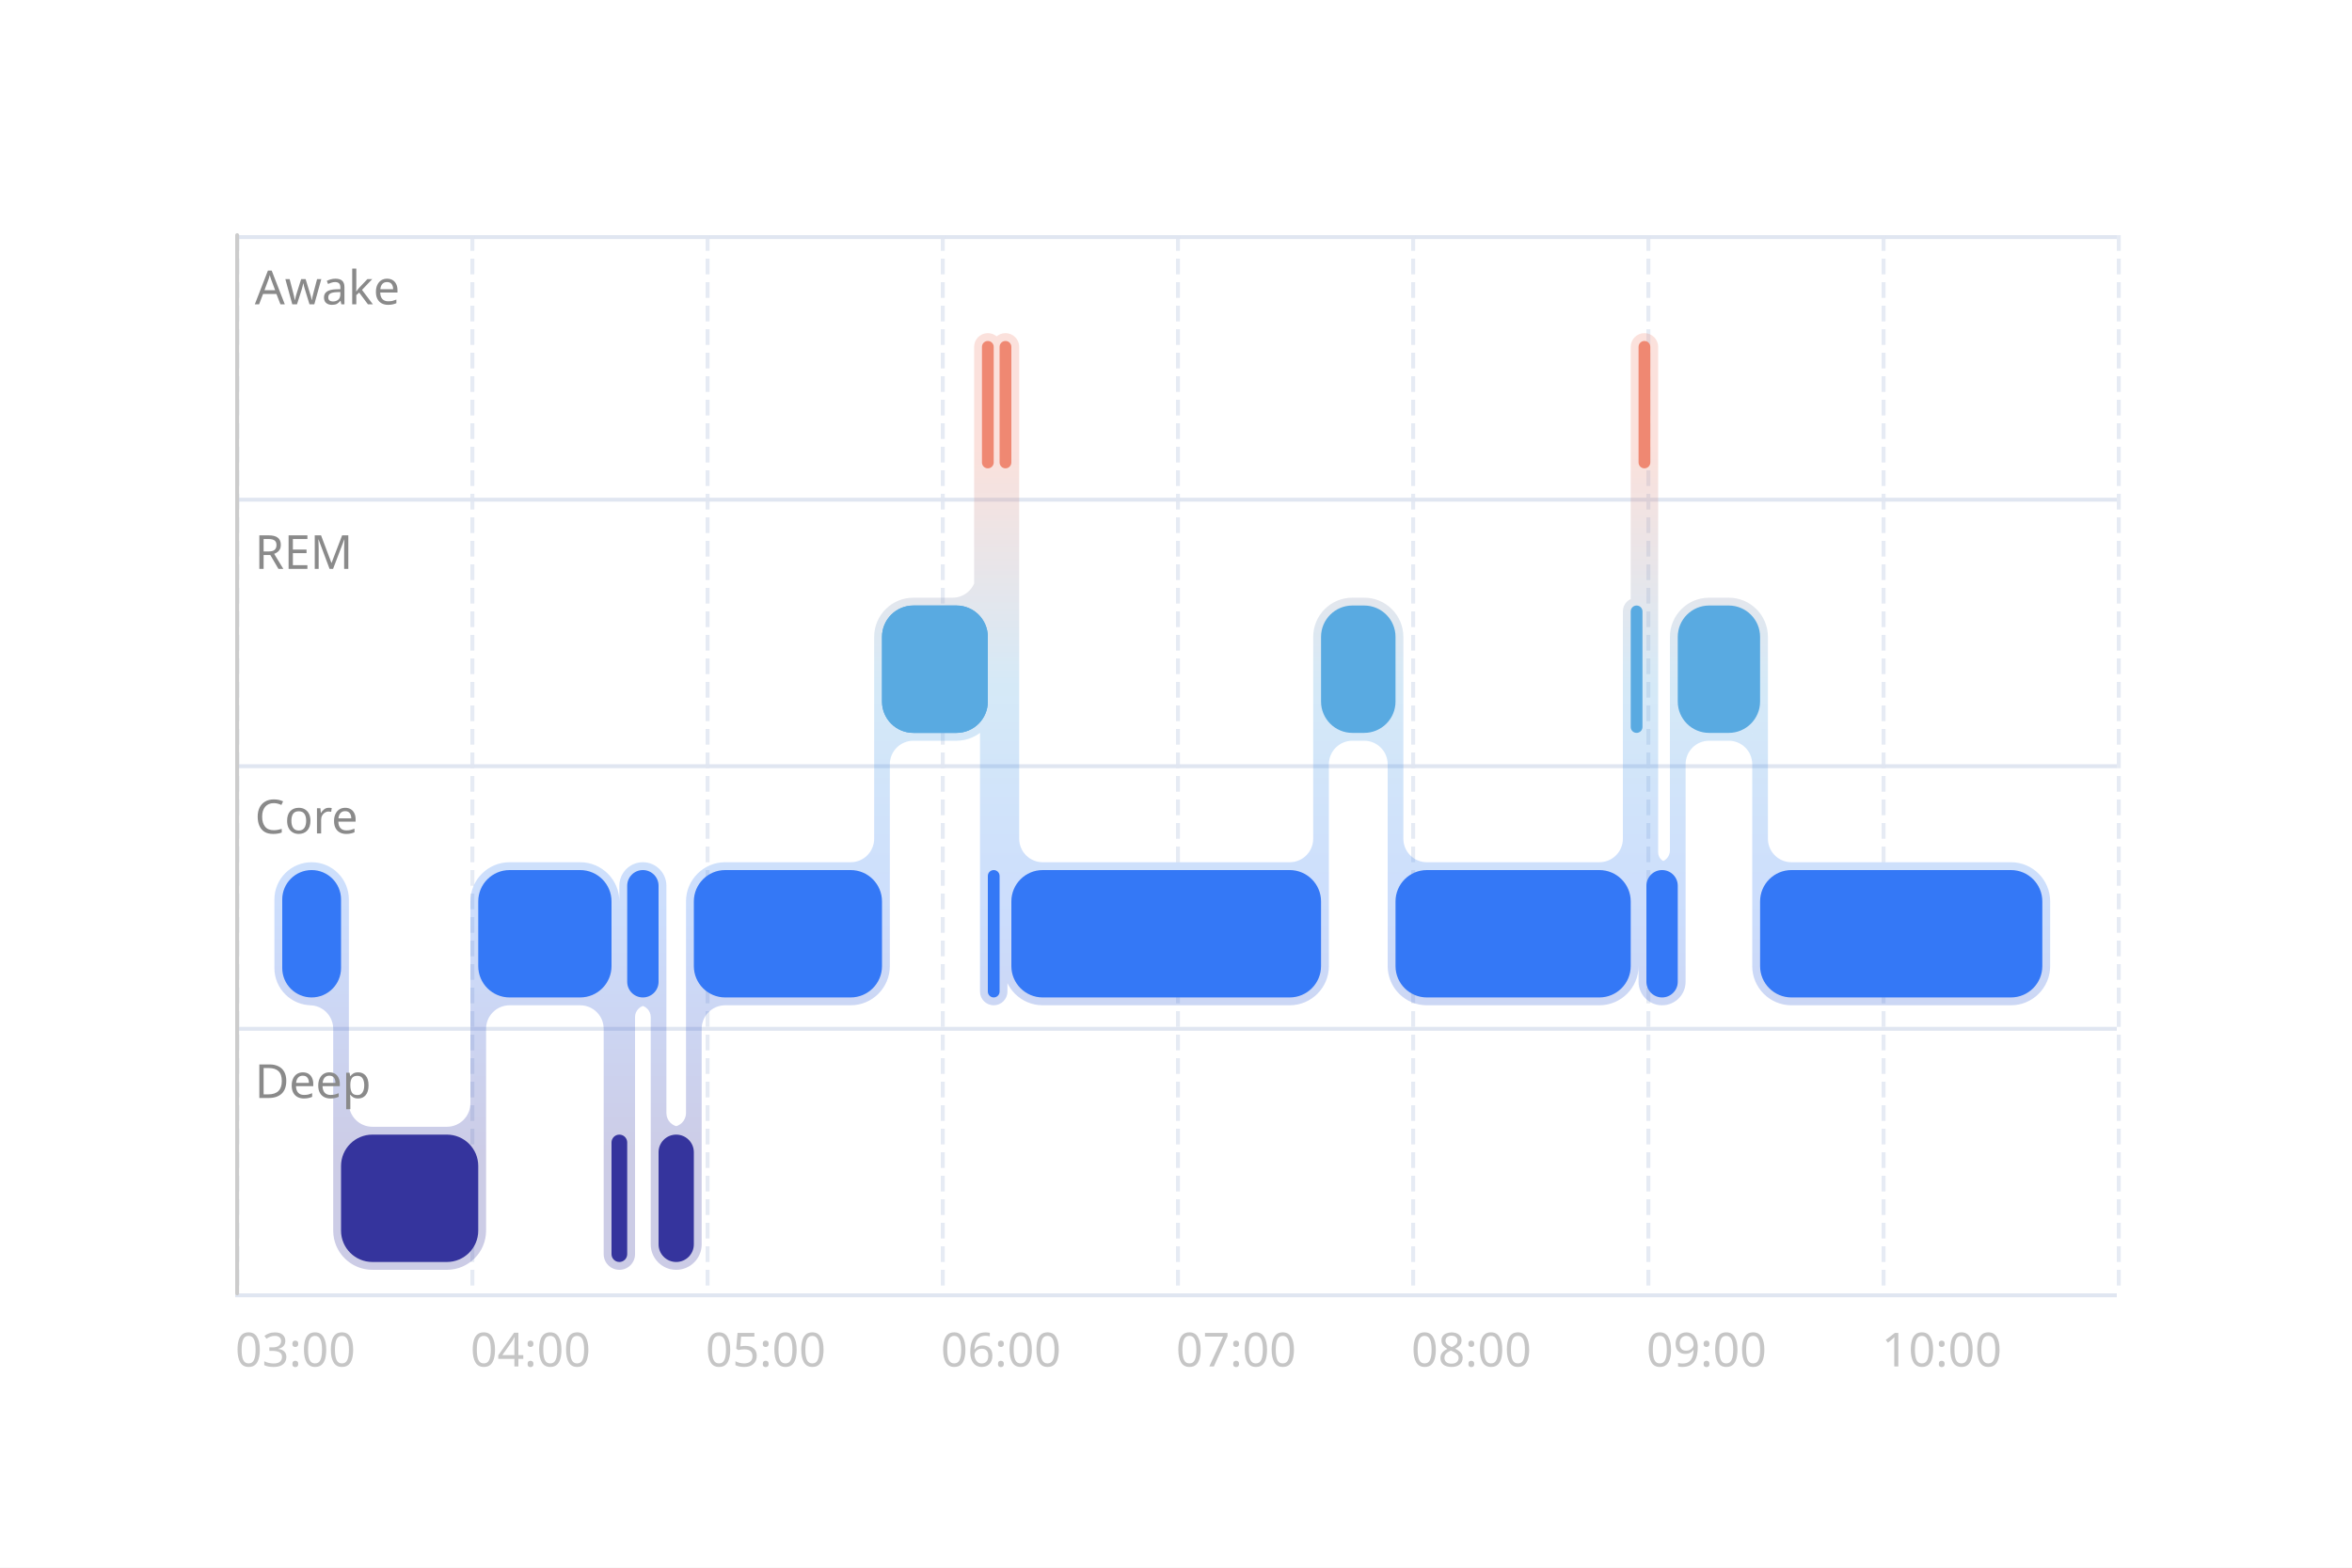
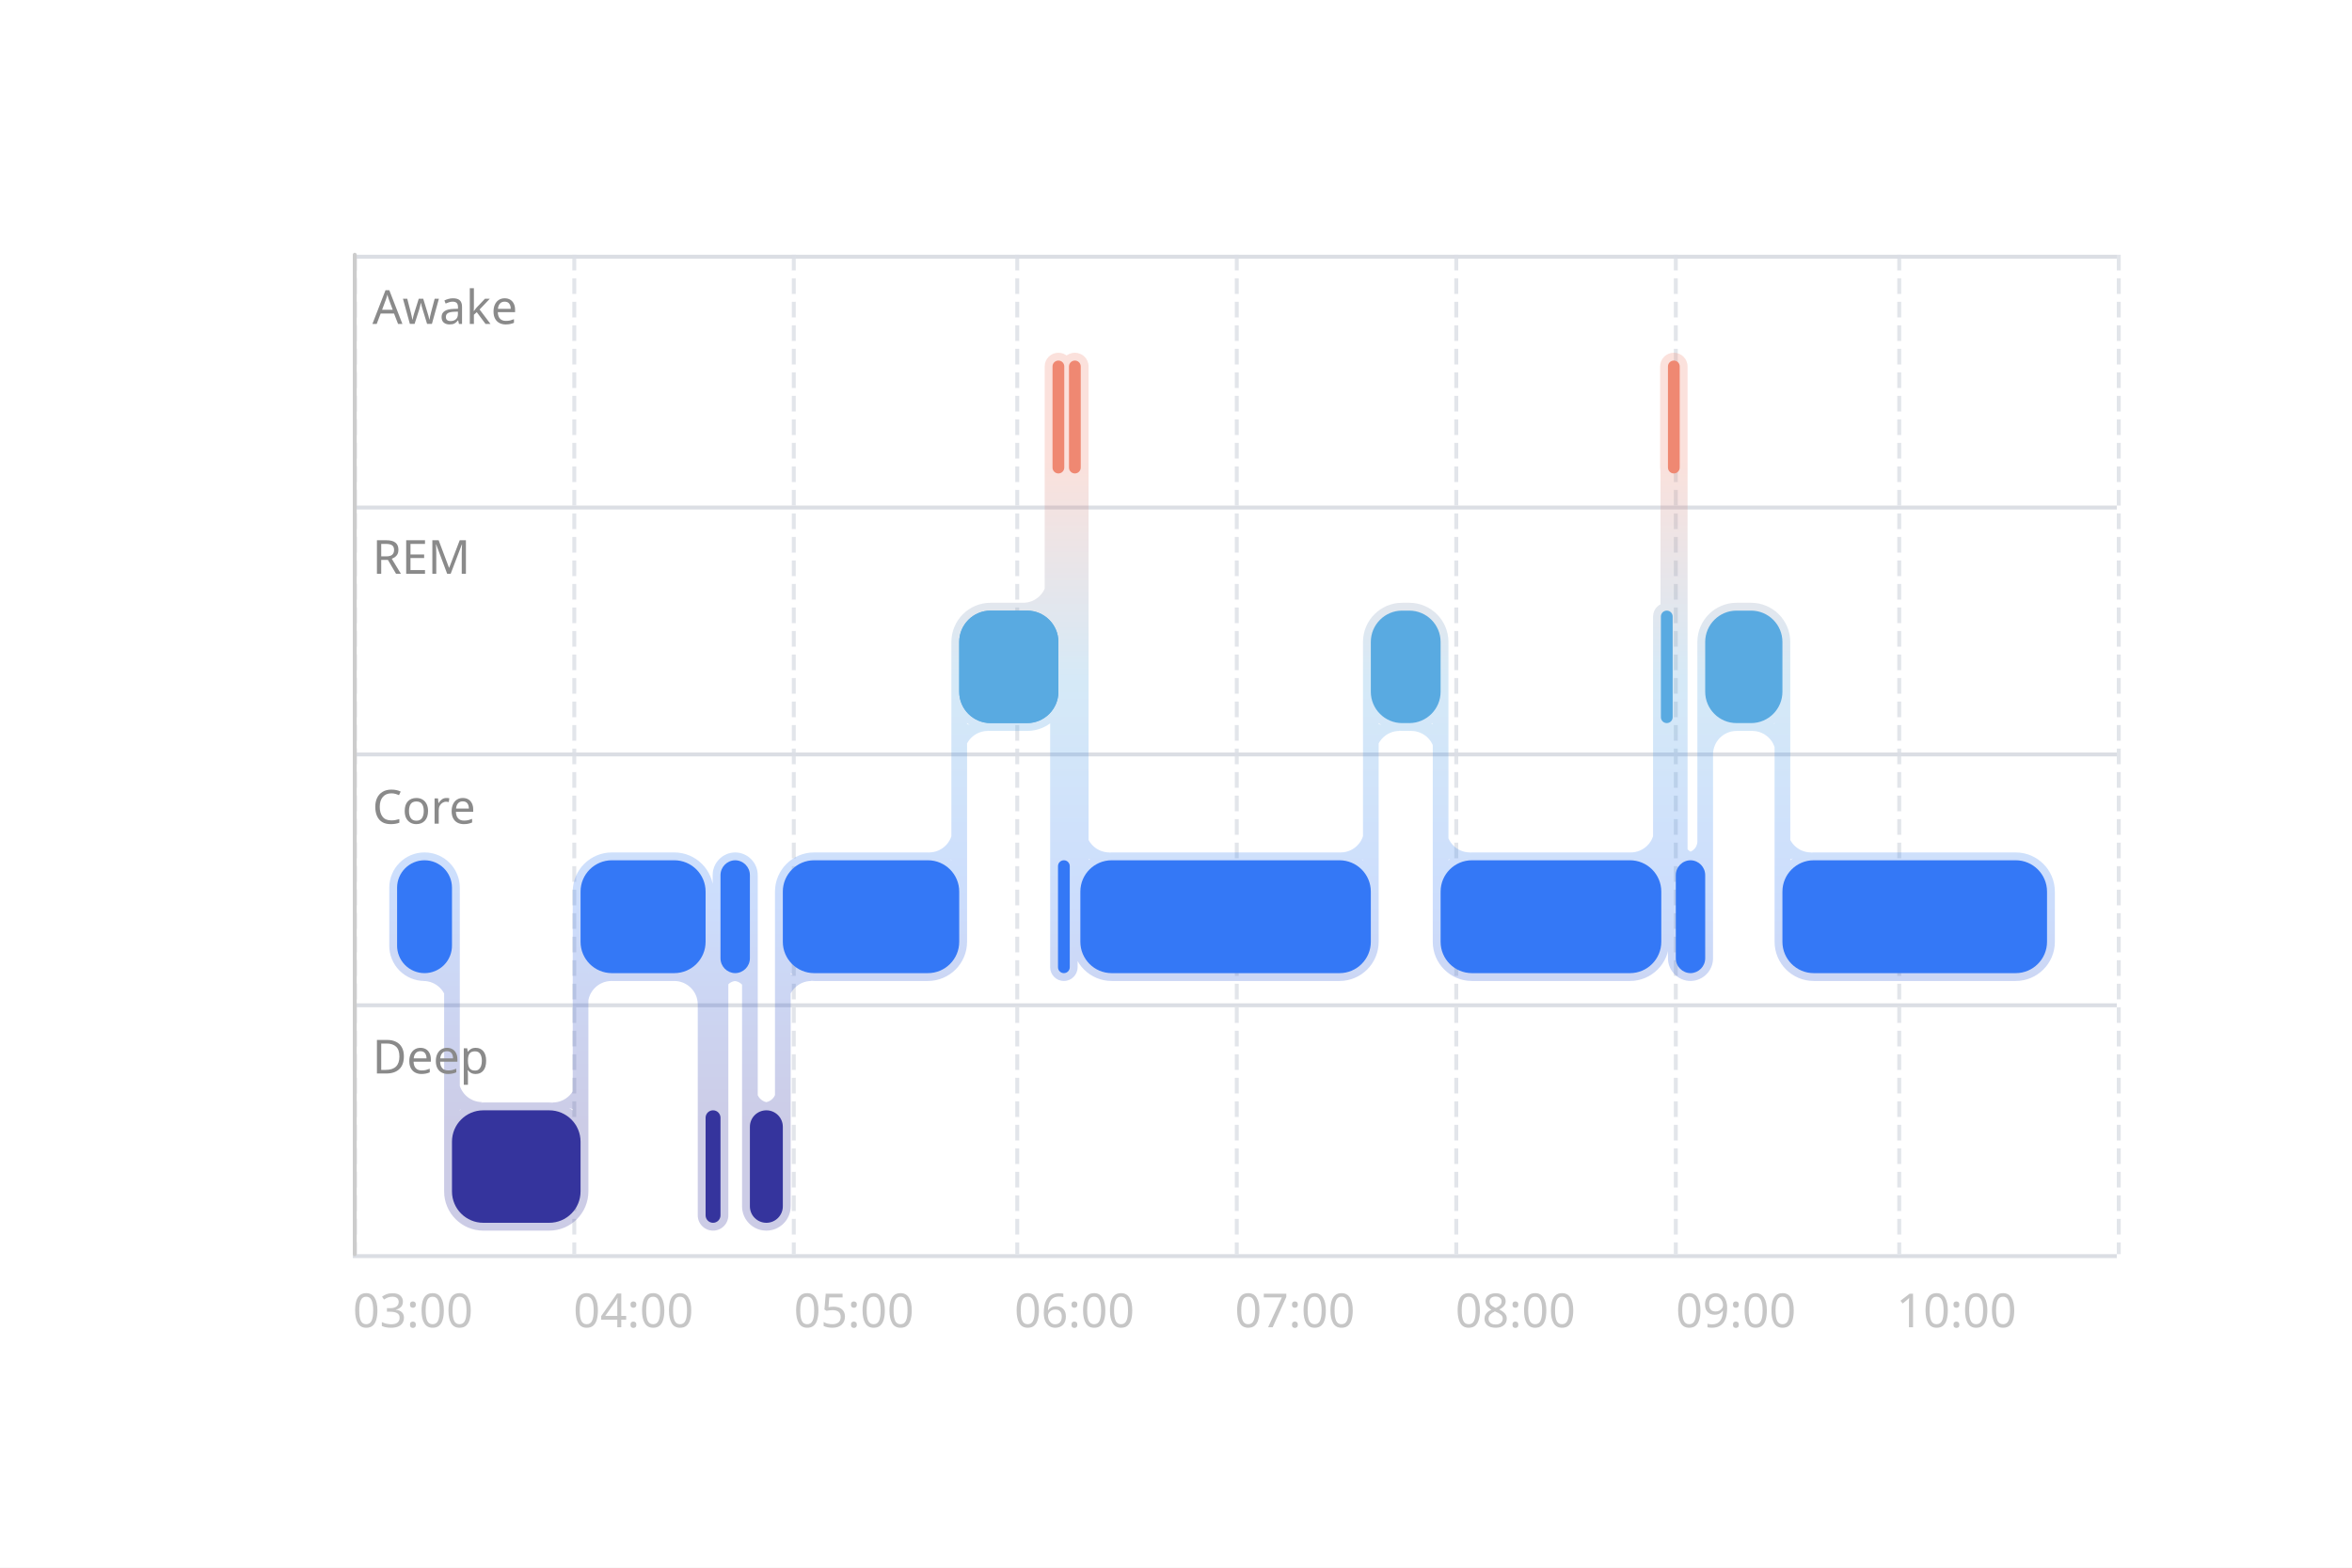
<svg xmlns="http://www.w3.org/2000/svg" width="600" height="400" version="1.1" baseProfile="full" viewBox="0 0 600 400">
  <rect width="600" height="400" x="0" y="0" fill="#fff" />
-   <path d="M60 330.5L540 330.5" fill="none" pointer-events="visible" stroke="#E0E6F1" class="zr2-cls-9" />
-   <path d="M60 262.5L540 262.5" fill="none" pointer-events="visible" stroke="#E0E6F1" class="zr2-cls-9" />
-   <path d="M60 195.5L540 195.5" fill="none" pointer-events="visible" stroke="#E0E6F1" class="zr2-cls-9" />
-   <path d="M60 127.5L540 127.5" fill="none" pointer-events="visible" stroke="#E0E6F1" class="zr2-cls-9" />
-   <path d="M60 60.5L540 60.5" fill="none" pointer-events="visible" stroke="#E0E6F1" class="zr2-cls-9" />
-   <path d="M60.5 60L60.5 330" fill="none" pointer-events="visible" stroke="#E0E6F1" stroke-opacity="0.8" stroke-dasharray="4,2" class="zr2-cls-9" />
-   <path d="M60.5 60L60.5 330" fill="none" pointer-events="visible" stroke="#E0E6F1" stroke-opacity="0.8" stroke-dasharray="4,2" class="zr2-cls-9" />
-   <path d="M120.5 60L120.5 330" fill="none" pointer-events="visible" stroke="#E0E6F1" stroke-opacity="0.8" stroke-dasharray="4,2" class="zr2-cls-9" />
-   <path d="M180.5 60L180.5 330" fill="none" pointer-events="visible" stroke="#E0E6F1" stroke-opacity="0.8" stroke-dasharray="4,2" class="zr2-cls-9" />
-   <path d="M240.5 60L240.5 330" fill="none" pointer-events="visible" stroke="#E0E6F1" stroke-opacity="0.8" stroke-dasharray="4,2" class="zr2-cls-9" />
-   <path d="M300.5 60L300.5 330" fill="none" pointer-events="visible" stroke="#E0E6F1" stroke-opacity="0.8" stroke-dasharray="4,2" class="zr2-cls-9" />
-   <path d="M360.5 60L360.5 330" fill="none" pointer-events="visible" stroke="#E0E6F1" stroke-opacity="0.8" stroke-dasharray="4,2" class="zr2-cls-9" />
-   <path d="M420.5 60L420.5 330" fill="none" pointer-events="visible" stroke="#E0E6F1" stroke-opacity="0.8" stroke-dasharray="4,2" class="zr2-cls-9" />
-   <path d="M480.5 60L480.5 330" fill="none" pointer-events="visible" stroke="#E0E6F1" stroke-opacity="0.8" stroke-dasharray="4,2" class="zr2-cls-9" />
-   <path d="M540.5 60L540.5 330" fill="none" pointer-events="visible" stroke="#E0E6F1" stroke-opacity="0.8" stroke-dasharray="4,2" class="zr2-cls-9" />
-   <path d="M60.5 330L60.5 60" fill="none" pointer-events="visible" stroke="#ccc" stroke-linecap="round" class="zr2-cls-9" />
-   <text dominant-baseline="central" text-anchor="start" style="font: normal normal 12px sans-serif" y="6" transform="translate(60 338)" fill="#c6c6c6">03:00</text>
-   <text dominant-baseline="central" text-anchor="start" style="font: normal normal 12px sans-serif" y="6" transform="translate(120 338)" fill="#c6c6c6">04:00</text>
-   <text dominant-baseline="central" text-anchor="start" style="font: normal normal 12px sans-serif" y="6" transform="translate(180 338)" fill="#c6c6c6">05:00</text>
-   <text dominant-baseline="central" text-anchor="start" style="font: normal normal 12px sans-serif" y="6" transform="translate(240 338)" fill="#c6c6c6">06:00</text>
-   <text dominant-baseline="central" text-anchor="start" style="font: normal normal 12px sans-serif" y="6" transform="translate(300 338)" fill="#c6c6c6">07:00</text>
-   <text dominant-baseline="central" text-anchor="start" style="font: normal normal 12px sans-serif" y="6" transform="translate(360 338)" fill="#c6c6c6">08:00</text>
-   <text dominant-baseline="central" text-anchor="start" style="font: normal normal 12px sans-serif" y="6" transform="translate(420 338)" fill="#c6c6c6">09:00</text>
-   <text dominant-baseline="central" text-anchor="start" style="font: normal normal 12px sans-serif" y="6" transform="translate(480 338)" fill="#c6c6c6">10:00</text>
-   <path d="M79.5 220A9.5 9.5 0 0 1 89 229.5L89 247A9.5 9.5 0 0 1 79.5 256.5A9.5 9.5 0 0 1 70 247L70 229.5A9.5 9.5 0 0 1 79.5 220M95 287.5L114 287.5A10 10 0 0 1 124 297.5L124 314A10 10 0 0 1 114 324L95 324A10 10 0 0 1 85 314L85 297.5A10 10 0 0 1 95 287.5M85 262.5A6 6 0 0 0 79 256.5L85 254.5L85 262.5ZM89 281.5A6 6 0 0 0 95 287.5L89 289.5L89 281.5ZM89 297.5l-4 0l0 -51l4 0ZM130 220L148 220A10 10 0 0 1 158 230L158 246.5A10 10 0 0 1 148 256.5L130 256.5A10 10 0 0 1 120 246.5L120 230A10 10 0 0 1 130 220M114 287.5A6 6 0 0 0 120 281.5L120 289.5L114 287.5ZM130 256.5A6 6 0 0 0 124 262.5L124 254.5L130 256.5ZM124 297.5l-4 0l0 -51l4 0ZM158 287.5A4 4 0 0 1 162 291.5L162 320A4 4 0 0 1 158 324A4 4 0 0 1 154 320L154 291.5A4 4 0 0 1 158 287.5M154 262.5A6 6 0 0 0 148 256.5L154 254.5L154 262.5ZM158 286.5A1 1 0 0 0 159 287.5L158 289.5L158 286.5ZM158 297.5l-4 0l0 -51l4 0ZM164 220A6 6 0 0 1 170 226L170 250.5A6 6 0 0 1 164 256.5A6 6 0 0 1 158 250.5L158 226A6 6 0 0 1 164 220M157 287.5A1 1 0 0 0 158 286.5L158 289.5L157 287.5ZM165 256.5A3 3 0 0 0 162 259.5L162 254.5L165 256.5ZM162 297.5l-4 0l0 -51l4 0ZM172.5 287.5A6.5 6.5 0 0 1 179 294L179 317.5A6.5 6.5 0 0 1 172.5 324A6.5 6.5 0 0 1 166 317.5L166 294A6.5 6.5 0 0 1 172.5 287.5M166 259.5A3 3 0 0 0 163 256.5L166 254.5L166 259.5ZM170 284A3.5 3.5 0 0 0 173.5 287.5L170 289.5L170 284ZM170 297.5l-4 0l0 -51l4 0ZM185 220L217 220A10 10 0 0 1 227 230L227 246.5A10 10 0 0 1 217 256.5L185 256.5A10 10 0 0 1 175 246.5L175 230A10 10 0 0 1 185 220M171.5 287.5A3.5 3.5 0 0 0 175 284L175 289.5L171.5 287.5ZM185 256.5A6 6 0 0 0 179 262.5L179 254.5L185 256.5ZM179 297.5l-4 0l0 -51l4 0ZM233 152.5L244 152.5A10 10 0 0 1 254 162.5L254 179A10 10 0 0 1 244 189L233 189A10 10 0 0 1 223 179L223 162.5A10 10 0 0 1 233 152.5M217 220A6 6 0 0 0 223 214L223 222L217 220ZM233 189A6 6 0 0 0 227 195L227 187L233 189ZM227 230l-4 0l0 -51l4 0ZM233 152.5L244 152.5A10 10 0 0 1 254 162.5L254 179A10 10 0 0 1 244 189L233 189A10 10 0 0 1 223 179L223 162.5A10 10 0 0 1 233 152.5M254 162.5l-31 0l0 16.5l31 0ZM252 85A3.5 3.5 0 0 1 255.5 88.5L255.5 118A3.5 3.5 0 0 1 252 121.5A3.5 3.5 0 0 1 248.5 118L248.5 88.5A3.5 3.5 0 0 1 252 85M243 152.5A6 6 0 0 0 249 146.5L249 154.5L243 152.5ZM254 162.5l-5.5 0l0 -51l5.5 0ZM253.5 220A3.5 3.5 0 0 1 257 223.5L257 253A3.5 3.5 0 0 1 253.5 256.5A3.5 3.5 0 0 1 250 253L250 223.5A3.5 3.5 0 0 1 253.5 220M255.5 230l-5.5 0l0 -118.5l5.5 0ZM256.5 85A3.5 3.5 0 0 1 260 88.5L260 118A3.5 3.5 0 0 1 256.5 121.5A3.5 3.5 0 0 1 253 118L253 88.5A3.5 3.5 0 0 1 256.5 85M252.5 220A0.5 0.5 0 0 0 253 219.5L253 222L252.5 220ZM257.5 121.5A0.5 0.5 0 0 0 257 122L257 119.5L257.5 121.5ZM257 230l-4 0l0 -118.5l4 0ZM266 220L329 220A10 10 0 0 1 339 230L339 246.5A10 10 0 0 1 329 256.5L266 256.5A10 10 0 0 1 256 246.5L256 230A10 10 0 0 1 266 220M256 122A0.5 0.5 0 0 0 255.5 121.5L256 119.5L256 122ZM260 214A6 6 0 0 0 266 220L260 222L260 214ZM260 230l-4 0l0 -118.5l4 0ZM345 152.5L348 152.5A10 10 0 0 1 358 162.5L358 179A10 10 0 0 1 348 189L345 189A10 10 0 0 1 335 179L335 162.5A10 10 0 0 1 345 152.5M329 220A6 6 0 0 0 335 214L335 222L329 220ZM345 189A6 6 0 0 0 339 195L339 187L345 189ZM339 230l-4 0l0 -51l4 0ZM364 220L408 220A10 10 0 0 1 418 230L418 246.5A10 10 0 0 1 408 256.5L364 256.5A10 10 0 0 1 354 246.5L354 230A10 10 0 0 1 364 220M354 195A6 6 0 0 0 348 189L354 187L354 195ZM358 214A6 6 0 0 0 364 220L358 222L358 214ZM358 230l-4 0l0 -51l4 0ZM417.5 152.5A3.5 3.5 0 0 1 421 156L421 185.5A3.5 3.5 0 0 1 417.5 189A3.5 3.5 0 0 1 414 185.5L414 156A3.5 3.5 0 0 1 417.5 152.5M408 220A6 6 0 0 0 414 214L414 222L408 220ZM418.5 189A0.5 0.5 0 0 0 418 189.5L418 187L418.5 189ZM418 230l-4 0l0 -51l4 0ZM419.5 85A3.5 3.5 0 0 1 423 88.5L423 118A3.5 3.5 0 0 1 419.5 121.5A3.5 3.5 0 0 1 416 118L416 88.5A3.5 3.5 0 0 1 419.5 85M421 162.5l-5 0l0 -51l5 0ZM424 220A6 6 0 0 1 430 226L430 250.5A6 6 0 0 1 424 256.5A6 6 0 0 1 418 250.5L418 226A6 6 0 0 1 424 220M423 217.5A2.5 2.5 0 0 0 425.5 220L423 222L423 217.5ZM423 230l-5 0l0 -118.5l5 0ZM436 152.5L441 152.5A10 10 0 0 1 451 162.5L451 179A10 10 0 0 1 441 189L436 189A10 10 0 0 1 426 179L426 162.5A10 10 0 0 1 436 152.5M423 220A3 3 0 0 0 426 217L426 222L423 220ZM436 189A6 6 0 0 0 430 195L430 187L436 189ZM430 230l-4 0l0 -51l4 0ZM457 220L513 220A10 10 0 0 1 523 230L523 246.5A10 10 0 0 1 513 256.5L457 256.5A10 10 0 0 1 447 246.5L447 230A10 10 0 0 1 457 220M447 195A6 6 0 0 0 441 189L447 187L447 195ZM451 214A6 6 0 0 0 457 220L451 222L451 214ZM451 230l-4 0l0 -51l4 0Z" fill="url(#zr2-g0)" fill-opacity="0.25" ecmeta_series_index="0" ecmeta_data_index="19" ecmeta_ssr_type="chart" ecmeta_silent="true" class="zr2-cls-9" />
-   <path d="M252 87A1.5 1.5 0 0 1 253.5 88.5L253.5 118A1.5 1.5 0 0 1 252 119.5A1.5 1.5 0 0 1 250.5 118L250.5 88.5A1.5 1.5 0 0 1 252 87" fill="#EF8872" ecmeta_series_index="0" ecmeta_data_index="0" ecmeta_ssr_type="chart" class="zr2-cls-10" />
-   <path d="M256.5 87A1.5 1.5 0 0 1 258 88.5L258 118A1.5 1.5 0 0 1 256.5 119.5A1.5 1.5 0 0 1 255 118L255 88.5A1.5 1.5 0 0 1 256.5 87" fill="#EF8872" ecmeta_series_index="0" ecmeta_data_index="1" ecmeta_ssr_type="chart" class="zr2-cls-10" />
-   <path d="M419.5 87A1.5 1.5 0 0 1 421 88.5L421 118A1.5 1.5 0 0 1 419.5 119.5A1.5 1.5 0 0 1 418 118L418 88.5A1.5 1.5 0 0 1 419.5 87" fill="#EF8872" ecmeta_series_index="0" ecmeta_data_index="2" ecmeta_ssr_type="chart" class="zr2-cls-10" />
-   <path d="M233 154.5L244 154.5A8 8 0 0 1 252 162.5L252 179A8 8 0 0 1 244 187L233 187A8 8 0 0 1 225 179L225 162.5A8 8 0 0 1 233 154.5" fill="#59AAE1" ecmeta_series_index="0" ecmeta_data_index="3" ecmeta_ssr_type="chart" class="zr2-cls-11" />
-   <path d="M345 154.5L348 154.5A8 8 0 0 1 356 162.5L356 179A8 8 0 0 1 348 187L345 187A8 8 0 0 1 337 179L337 162.5A8 8 0 0 1 345 154.5" fill="#59AAE1" ecmeta_series_index="0" ecmeta_data_index="4" ecmeta_ssr_type="chart" class="zr2-cls-11" />
-   <path d="M417.5 154.5A1.5 1.5 0 0 1 419 156L419 185.5A1.5 1.5 0 0 1 417.5 187A1.5 1.5 0 0 1 416 185.5L416 156A1.5 1.5 0 0 1 417.5 154.5" fill="#59AAE1" ecmeta_series_index="0" ecmeta_data_index="5" ecmeta_ssr_type="chart" class="zr2-cls-11" />
-   <path d="M436 154.5L441 154.5A8 8 0 0 1 449 162.5L449 179A8 8 0 0 1 441 187L436 187A8 8 0 0 1 428 179L428 162.5A8 8 0 0 1 436 154.5" fill="#59AAE1" ecmeta_series_index="0" ecmeta_data_index="6" ecmeta_ssr_type="chart" class="zr2-cls-11" />
-   <path d="M233 154.5L244 154.5A8 8 0 0 1 252 162.5L252 179A8 8 0 0 1 244 187L233 187A8 8 0 0 1 225 179L225 162.5A8 8 0 0 1 233 154.5" fill="#59AAE1" ecmeta_series_index="0" ecmeta_data_index="7" ecmeta_ssr_type="chart" class="zr2-cls-11" />
-   <path d="M79.5 222A7.5 7.5 0 0 1 87 229.5L87 247A7.5 7.5 0 0 1 79.5 254.5A7.5 7.5 0 0 1 72 247L72 229.5A7.5 7.5 0 0 1 79.5 222" fill="#3478F6" ecmeta_series_index="0" ecmeta_data_index="8" ecmeta_ssr_type="chart" class="zr2-cls-12" />
-   <path d="M130 222L148 222A8 8 0 0 1 156 230L156 246.5A8 8 0 0 1 148 254.5L130 254.5A8 8 0 0 1 122 246.5L122 230A8 8 0 0 1 130 222" fill="#3478F6" ecmeta_series_index="0" ecmeta_data_index="9" ecmeta_ssr_type="chart" class="zr2-cls-12" />
-   <path d="M164 222A4 4 0 0 1 168 226L168 250.5A4 4 0 0 1 164 254.5A4 4 0 0 1 160 250.5L160 226A4 4 0 0 1 164 222" fill="#3478F6" ecmeta_series_index="0" ecmeta_data_index="10" ecmeta_ssr_type="chart" class="zr2-cls-12" />
-   <path d="M185 222L217 222A8 8 0 0 1 225 230L225 246.5A8 8 0 0 1 217 254.5L185 254.5A8 8 0 0 1 177 246.5L177 230A8 8 0 0 1 185 222" fill="#3478F6" ecmeta_series_index="0" ecmeta_data_index="11" ecmeta_ssr_type="chart" class="zr2-cls-12" />
-   <path d="M253.5 222A1.5 1.5 0 0 1 255 223.5L255 253A1.5 1.5 0 0 1 253.5 254.5A1.5 1.5 0 0 1 252 253L252 223.5A1.5 1.5 0 0 1 253.5 222" fill="#3478F6" ecmeta_series_index="0" ecmeta_data_index="12" ecmeta_ssr_type="chart" class="zr2-cls-12" />
-   <path d="M266 222L329 222A8 8 0 0 1 337 230L337 246.5A8 8 0 0 1 329 254.5L266 254.5A8 8 0 0 1 258 246.5L258 230A8 8 0 0 1 266 222" fill="#3478F6" ecmeta_series_index="0" ecmeta_data_index="13" ecmeta_ssr_type="chart" class="zr2-cls-12" />
-   <path d="M364 222L408 222A8 8 0 0 1 416 230L416 246.5A8 8 0 0 1 408 254.5L364 254.5A8 8 0 0 1 356 246.5L356 230A8 8 0 0 1 364 222" fill="#3478F6" ecmeta_series_index="0" ecmeta_data_index="14" ecmeta_ssr_type="chart" class="zr2-cls-12" />
-   <path d="M424 222A4 4 0 0 1 428 226L428 250.5A4 4 0 0 1 424 254.5A4 4 0 0 1 420 250.5L420 226A4 4 0 0 1 424 222" fill="#3478F6" ecmeta_series_index="0" ecmeta_data_index="15" ecmeta_ssr_type="chart" class="zr2-cls-12" />
-   <path d="M457 222L513 222A8 8 0 0 1 521 230L521 246.5A8 8 0 0 1 513 254.5L457 254.5A8 8 0 0 1 449 246.5L449 230A8 8 0 0 1 457 222" fill="#3478F6" ecmeta_series_index="0" ecmeta_data_index="16" ecmeta_ssr_type="chart" class="zr2-cls-12" />
-   <path d="M95 289.5L114 289.5A8 8 0 0 1 122 297.5L122 314A8 8 0 0 1 114 322L95 322A8 8 0 0 1 87 314L87 297.5A8 8 0 0 1 95 289.5" fill="#35349D" ecmeta_series_index="0" ecmeta_data_index="17" ecmeta_ssr_type="chart" class="zr2-cls-13" />
-   <path d="M158 289.5A2 2 0 0 1 160 291.5L160 320A2 2 0 0 1 158 322A2 2 0 0 1 156 320L156 291.5A2 2 0 0 1 158 289.5" fill="#35349D" ecmeta_series_index="0" ecmeta_data_index="18" ecmeta_ssr_type="chart" class="zr2-cls-13" />
-   <path d="M172.5 289.5A4.5 4.5 0 0 1 177 294L177 317.5A4.5 4.5 0 0 1 172.5 322A4.5 4.5 0 0 1 168 317.5L168 294A4.5 4.5 0 0 1 172.5 289.5" fill="#35349D" ecmeta_series_index="0" ecmeta_data_index="19" ecmeta_ssr_type="chart" class="zr2-cls-13" />
-   <text dominant-baseline="central" text-anchor="start" style="font: 12px sans-serif" x="65" y="73" fill="#8A8A8A">Awake</text>
-   <text dominant-baseline="central" text-anchor="start" style="font: 12px sans-serif" x="65" y="140.5" fill="#8A8A8A">REM</text>
-   <text dominant-baseline="central" text-anchor="start" style="font: 12px sans-serif" x="65" y="208" fill="#8A8A8A">Core</text>
-   <text dominant-baseline="central" text-anchor="start" style="font: 12px sans-serif" x="65" y="275.5" fill="#8A8A8A">Deep</text>
+   <path d="M90 320.5L540 320.5" fill="none" pointer-events="visible" stroke="#dbdee4" class="zr4-cls-20" />
+   <path d="M90 256.5L540 256.5" fill="none" pointer-events="visible" stroke="#dbdee4" class="zr4-cls-20" />
+   <path d="M90 192.5L540 192.5" fill="none" pointer-events="visible" stroke="#dbdee4" class="zr4-cls-20" />
+   <path d="M90 129.5L540 129.5" fill="none" pointer-events="visible" stroke="#dbdee4" class="zr4-cls-20" />
+   <path d="M90 65.5L540 65.5" fill="none" pointer-events="visible" stroke="#dbdee4" class="zr4-cls-20" />
+   <path d="M90.5 65L90.5 320" fill="none" pointer-events="visible" stroke="#dbdee4" stroke-opacity="0.8" stroke-dasharray="4,2" class="zr4-cls-20" />
+   <path d="M90.5 65L90.5 320" fill="none" pointer-events="visible" stroke="#dbdee4" stroke-opacity="0.8" stroke-dasharray="4,2" class="zr4-cls-20" />
+   <path d="M146.5 65L146.5 320" fill="none" pointer-events="visible" stroke="#dbdee4" stroke-opacity="0.8" stroke-dasharray="4,2" class="zr4-cls-20" />
+   <path d="M202.5 65L202.5 320" fill="none" pointer-events="visible" stroke="#dbdee4" stroke-opacity="0.8" stroke-dasharray="4,2" class="zr4-cls-20" />
+   <path d="M259.5 65L259.5 320" fill="none" pointer-events="visible" stroke="#dbdee4" stroke-opacity="0.8" stroke-dasharray="4,2" class="zr4-cls-20" />
+   <path d="M315.5 65L315.5 320" fill="none" pointer-events="visible" stroke="#dbdee4" stroke-opacity="0.8" stroke-dasharray="4,2" class="zr4-cls-20" />
+   <path d="M371.5 65L371.5 320" fill="none" pointer-events="visible" stroke="#dbdee4" stroke-opacity="0.8" stroke-dasharray="4,2" class="zr4-cls-20" />
+   <path d="M427.5 65L427.5 320" fill="none" pointer-events="visible" stroke="#dbdee4" stroke-opacity="0.8" stroke-dasharray="4,2" class="zr4-cls-20" />
+   <path d="M484.5 65L484.5 320" fill="none" pointer-events="visible" stroke="#dbdee4" stroke-opacity="0.8" stroke-dasharray="4,2" class="zr4-cls-20" />
+   <path d="M540.5 65L540.5 320" fill="none" pointer-events="visible" stroke="#dbdee4" stroke-opacity="0.8" stroke-dasharray="4,2" class="zr4-cls-20" />
+   <path d="M90.5 320L90.5 65" fill="none" pointer-events="visible" stroke="#ccc" stroke-linecap="round" class="zr4-cls-20" />
+   <text dominant-baseline="central" text-anchor="start" style="font: normal normal 12px sans-serif" y="6" transform="translate(90 328)" fill="#c6c6c6">03:00</text>
+   <text dominant-baseline="central" text-anchor="start" style="font: normal normal 12px sans-serif" y="6" transform="translate(146.25 328)" fill="#c6c6c6">04:00</text>
+   <text dominant-baseline="central" text-anchor="start" style="font: normal normal 12px sans-serif" y="6" transform="translate(202.5 328)" fill="#c6c6c6">05:00</text>
+   <text dominant-baseline="central" text-anchor="start" style="font: normal normal 12px sans-serif" y="6" transform="translate(258.75 328)" fill="#c6c6c6">06:00</text>
+   <text dominant-baseline="central" text-anchor="start" style="font: normal normal 12px sans-serif" y="6" transform="translate(315 328)" fill="#c6c6c6">07:00</text>
+   <text dominant-baseline="central" text-anchor="start" style="font: normal normal 12px sans-serif" y="6" transform="translate(371.25 328)" fill="#c6c6c6">08:00</text>
+   <text dominant-baseline="central" text-anchor="start" style="font: normal normal 12px sans-serif" y="6" transform="translate(427.5 328)" fill="#c6c6c6">09:00</text>
+   <text dominant-baseline="central" text-anchor="start" style="font: normal normal 12px sans-serif" y="6" transform="translate(483.75 328)" fill="#c6c6c6">10:00</text>
+   <path d="M108.3 217.5A9 9 0 0 1 117.3 226.5L117.3 241.2A9 9 0 0 1 108.3 250.3A9 9 0 0 1 99.3 241.2L99.3 226.5A9 9 0 0 1 108.3 217.5M123.3 281.3L140.1 281.3A10 10 0 0 1 150.1 291.3L150.1 304A10 10 0 0 1 140.1 314L123.3 314A10 10 0 0 1 113.3 304L113.3 291.3A10 10 0 0 1 123.3 281.3M114 256.3A6 6 0 0 0 108 250.3L114 248.3L114 256.3ZM117 275.3A6 6 0 0 0 123 281.2L117 283.3L117 275.3ZM117.3 291.3l-4 0l0 -51l4 0ZM156.1 217.5L172 217.5A10 10 0 0 1 182 227.5L182 240.3A10 10 0 0 1 172 250.3L156.1 250.3A10 10 0 0 1 146.1 240.3L146.1 227.5A10 10 0 0 1 156.1 217.5M141 281.3A6 6 0 0 0 147 275.3L147 283.3L141 281.3ZM156 250.3A6 6 0 0 0 150 256.3L150 248.3L156 250.3ZM150.1 291.3l-4 0l0 -51l4 0ZM181.9 281.3A3.9 3.9 0 0 1 185.8 285.1L185.8 310.1A3.9 3.9 0 0 1 181.9 314A3.9 3.9 0 0 1 178 310.1L178 285.1A3.9 3.9 0 0 1 181.9 281.3M178 256.3A6 6 0 0 0 172 250.3L178 248.3L178 256.3ZM182 280.4A0.9 0.9 0 0 0 182.9 281.3L182 283.3L182 280.4ZM182 291.3l-4 0l0 -51l4 0ZM187.5 217.5A5.8 5.8 0 0 1 193.3 223.3L193.3 244.5A5.8 5.8 0 0 1 187.5 250.3A5.8 5.8 0 0 1 181.8 244.5L181.8 223.3A5.8 5.8 0 0 1 187.5 217.5M181.1 281.3A0.9 0.9 0 0 0 182 280.4L182 283.3L181.1 281.3ZM187.8 250.3A2.8 2.8 0 0 0 185 253L185 248.3L187.8 250.3ZM185.8 291.3l-4 0l0 -51l4 0ZM195.5 281.3A6.2 6.2 0 0 1 201.7 287.5L201.7 307.8A6.2 6.2 0 0 1 195.5 314A6.2 6.2 0 0 1 189.3 307.8L189.3 287.5A6.2 6.2 0 0 1 195.5 281.3M190 253A2.8 2.8 0 0 0 187.3 250.3L190 248.3L190 253ZM193 278A3.2 3.2 0 0 0 196.2 281.3L193 283.3L193 278ZM193.3 291.3l-4 0l0 -51l4 0ZM207.7 217.5L236.7 217.5A10 10 0 0 1 246.7 227.5L246.7 240.3A10 10 0 0 1 236.7 250.3L207.7 250.3A10 10 0 0 1 197.7 240.3L197.7 227.5A10 10 0 0 1 207.7 217.5M194.8 281.3A3.2 3.2 0 0 0 198 278L198 283.3L194.8 281.3ZM207 250.3A6 6 0 0 0 201 256.3L201 248.3L207 250.3ZM201.7 291.3l-4 0l0 -51l4 0ZM252.7 153.8L262 153.8A10 10 0 0 1 272 163.8L272 176.5A10 10 0 0 1 262 186.5L252.7 186.5A10 10 0 0 1 242.7 176.5L242.7 163.8A10 10 0 0 1 252.7 153.8M237 217.5A6 6 0 0 0 243 211.5L243 219.5L237 217.5ZM252 186.5A6 6 0 0 0 246 192.5L246 184.5L252 186.5ZM246.7 227.5l-4 0l0 -51l4 0ZM252.7 153.8L262 153.8A10 10 0 0 1 272 163.8L272 176.5A10 10 0 0 1 262 186.5L252.7 186.5A10 10 0 0 1 242.7 176.5L242.7 163.8A10 10 0 0 1 252.7 153.8M272 163.8l-29.3 0l0 12.8l29.3 0ZM270 90A3.5 3.5 0 0 1 273.5 93.5L273.5 119.3A3.5 3.5 0 0 1 270 122.8A3.5 3.5 0 0 1 266.5 119.3L266.5 93.5A3.5 3.5 0 0 1 270 90M261 153.8A6 6 0 0 0 267 147.8L267 155.8L261 153.8ZM272 163.8l-5.5 0l0 -51l5.5 0ZM271.4 217.5A3.5 3.5 0 0 1 274.9 221L274.9 246.8A3.5 3.5 0 0 1 271.4 250.3A3.5 3.5 0 0 1 267.9 246.8L267.9 221A3.5 3.5 0 0 1 271.4 217.5M273.5 227.5l-5.6 0l0 -114.7l5.6 0ZM274.2 90A3.5 3.5 0 0 1 277.7 93.5L277.7 119.3A3.5 3.5 0 0 1 274.2 122.8A3.5 3.5 0 0 1 270.7 119.3L270.7 93.5A3.5 3.5 0 0 1 274.2 90M270.6 217.5A0.4 0.4 0 0 0 271 217.1L271 219.5L270.6 217.5ZM274.4 122.8A0.4 0.4 0 0 0 274 123.2L274 120.8L274.4 122.8ZM274.9 227.5l-4.2 0l0 -114.7l4.2 0ZM283.6 217.5L341.7 217.5A10 10 0 0 1 351.7 227.5L351.7 240.3A10 10 0 0 1 341.7 250.3L283.6 250.3A10 10 0 0 1 273.6 240.3L273.6 227.5A10 10 0 0 1 283.6 217.5M274 123.2A0.5 0.5 0 0 0 273.5 122.8L274 120.8L274 123.2ZM277 211.5A6 6 0 0 0 283 217.5L277 219.5L277 211.5ZM277.7 227.5l-4.1 0l0 -114.7l4.1 0ZM357.7 153.8L359.5 153.8A10 10 0 0 1 369.5 163.8L369.5 176.5A10 10 0 0 1 359.5 186.5L357.7 186.5A10 10 0 0 1 347.7 176.5L347.7 163.8A10 10 0 0 1 357.7 153.8M342 217.5A6 6 0 0 0 348 211.5L348 219.5L342 217.5ZM357 186.5A6 6 0 0 0 351 192.5L351 184.5L357 186.5ZM351.7 227.5l-4 0l0 -51l4 0ZM375.5 217.5L415.8 217.5A10 10 0 0 1 425.8 227.5L425.8 240.3A10 10 0 0 1 415.8 250.3L375.5 250.3A10 10 0 0 1 365.5 240.3L365.5 227.5A10 10 0 0 1 375.5 217.5M366 192.5A6 6 0 0 0 360 186.5L366 184.5L366 192.5ZM369 211.5A6 6 0 0 0 375 217.5L369 219.5L369 211.5ZM369.5 227.5l-4 0l0 -51l4 0ZM425.2 153.8A3.5 3.5 0 0 1 428.7 157.3L428.7 183A3.5 3.5 0 0 1 425.2 186.5A3.5 3.5 0 0 1 421.7 183L421.7 157.3A3.5 3.5 0 0 1 425.2 153.8M416 217.5A6 6 0 0 0 422 211.5L422 219.5L416 217.5ZM425.5 186.5A0.5 0.5 0 0 0 425 187L425 184.5L425.5 186.5ZM425.8 227.5l-4.1 0l0 -51l4.1 0ZM427 90A3.5 3.5 0 0 1 430.5 93.5L430.5 119.3A3.5 3.5 0 0 1 427 122.8A3.5 3.5 0 0 1 423.5 119.3L423.5 93.5A3.5 3.5 0 0 1 427 90M428.7 163.8l-5.1 0l0 -51l5.1 0ZM431.3 217.5A5.8 5.8 0 0 1 437 223.3L437 244.5A5.8 5.8 0 0 1 431.3 250.3A5.8 5.8 0 0 1 425.5 244.5L425.5 223.3A5.8 5.8 0 0 1 431.3 217.5M430 215.3A2.2 2.2 0 0 0 432.2 217.5L430 219.5L430 215.3ZM430.5 227.5l-5 0l0 -114.7l5 0ZM443 153.8L446.7 153.8A10 10 0 0 1 456.7 163.8L456.7 176.5A10 10 0 0 1 446.7 186.5L443 186.5A10 10 0 0 1 433 176.5L433 163.8A10 10 0 0 1 443 153.8M430.3 217.5A2.8 2.8 0 0 0 433 214.8L433 219.5L430.3 217.5ZM443 186.5A6 6 0 0 0 437 192.5L437 184.5L443 186.5ZM437 227.5l-4 0l0 -51l4 0ZM462.7 217.5L514.2 217.5A10 10 0 0 1 524.2 227.5L524.2 240.3A10 10 0 0 1 514.2 250.3L462.7 250.3A10 10 0 0 1 452.7 240.3L452.7 227.5A10 10 0 0 1 462.7 217.5M453 192.5A6 6 0 0 0 447 186.5L453 184.5L453 192.5ZM456 211.5A6 6 0 0 0 462 217.5L456 219.5L456 211.5ZM456.7 227.5l-4 0l0 -51l4 0Z" fill="url(#zr4-g0)" fill-opacity="0.25" ecmeta_series_index="0" ecmeta_data_index="19" ecmeta_ssr_type="chart" ecmeta_silent="true" class="zr4-cls-20" />
+   <path d="M270 92A1.5 1.5 0 0 1 271.5 93.5L271.5 119.3A1.5 1.5 0 0 1 270 120.8A1.5 1.5 0 0 1 268.5 119.3L268.5 93.5A1.5 1.5 0 0 1 270 92" fill="#EF8872" ecmeta_series_index="0" ecmeta_data_index="0" ecmeta_ssr_type="chart" class="zr4-cls-21" />
+   <path d="M274.2 92A1.5 1.5 0 0 1 275.7 93.5L275.7 119.3A1.5 1.5 0 0 1 274.2 120.8A1.5 1.5 0 0 1 272.7 119.3L272.7 93.5A1.5 1.5 0 0 1 274.2 92" fill="#EF8872" ecmeta_series_index="0" ecmeta_data_index="1" ecmeta_ssr_type="chart" class="zr4-cls-21" />
+   <path d="M427 92A1.5 1.5 0 0 1 428.5 93.5L428.5 119.3A1.5 1.5 0 0 1 427 120.8A1.5 1.5 0 0 1 425.5 119.3L425.5 93.5A1.5 1.5 0 0 1 427 92" fill="#EF8872" ecmeta_series_index="0" ecmeta_data_index="2" ecmeta_ssr_type="chart" class="zr4-cls-21" />
+   <path d="M252.7 155.8L262 155.8A8 8 0 0 1 270 163.8L270 176.5A8 8 0 0 1 262 184.5L252.7 184.5A8 8 0 0 1 244.7 176.5L244.7 163.8A8 8 0 0 1 252.7 155.8" fill="#59AAE1" ecmeta_series_index="0" ecmeta_data_index="3" ecmeta_ssr_type="chart" class="zr4-cls-22" />
+   <path d="M357.7 155.8L359.5 155.8A8 8 0 0 1 367.5 163.8L367.5 176.5A8 8 0 0 1 359.5 184.5L357.7 184.5A8 8 0 0 1 349.7 176.5L349.7 163.8A8 8 0 0 1 357.7 155.8" fill="#59AAE1" ecmeta_series_index="0" ecmeta_data_index="4" ecmeta_ssr_type="chart" class="zr4-cls-22" />
+   <path d="M425.2 155.8A1.5 1.5 0 0 1 426.7 157.3L426.7 183A1.5 1.5 0 0 1 425.2 184.5A1.5 1.5 0 0 1 423.7 183L423.7 157.3A1.5 1.5 0 0 1 425.2 155.8" fill="#59AAE1" ecmeta_series_index="0" ecmeta_data_index="5" ecmeta_ssr_type="chart" class="zr4-cls-22" />
+   <path d="M443 155.8L446.7 155.8A8 8 0 0 1 454.7 163.8L454.7 176.5A8 8 0 0 1 446.7 184.5L443 184.5A8 8 0 0 1 435 176.5L435 163.8A8 8 0 0 1 443 155.8" fill="#59AAE1" ecmeta_series_index="0" ecmeta_data_index="6" ecmeta_ssr_type="chart" class="zr4-cls-22" />
+   <path d="M252.7 155.8L262 155.8A8 8 0 0 1 270 163.8L270 176.5A8 8 0 0 1 262 184.5L252.7 184.5A8 8 0 0 1 244.7 176.5L244.7 163.8A8 8 0 0 1 252.7 155.8" fill="#59AAE1" ecmeta_series_index="0" ecmeta_data_index="7" ecmeta_ssr_type="chart" class="zr4-cls-22" />
+   <path d="M108.3 219.5A7 7 0 0 1 115.3 226.5L115.3 241.2A7 7 0 0 1 108.3 248.3A7 7 0 0 1 101.3 241.2L101.3 226.5A7 7 0 0 1 108.3 219.5" fill="#3478F6" ecmeta_series_index="0" ecmeta_data_index="8" ecmeta_ssr_type="chart" class="zr4-cls-23" />
+   <path d="M156.1 219.5L172 219.5A8 8 0 0 1 180 227.5L180 240.3A8 8 0 0 1 172 248.3L156.1 248.3A8 8 0 0 1 148.1 240.3L148.1 227.5A8 8 0 0 1 156.1 219.5" fill="#3478F6" ecmeta_series_index="0" ecmeta_data_index="9" ecmeta_ssr_type="chart" class="zr4-cls-23" />
+   <path d="M187.5 219.5A3.8 3.8 0 0 1 191.3 223.3L191.3 244.5A3.8 3.8 0 0 1 187.5 248.3A3.8 3.8 0 0 1 183.8 244.5L183.8 223.3A3.8 3.8 0 0 1 187.5 219.5" fill="#3478F6" ecmeta_series_index="0" ecmeta_data_index="10" ecmeta_ssr_type="chart" class="zr4-cls-23" />
+   <path d="M207.7 219.5L236.7 219.5A8 8 0 0 1 244.7 227.5L244.7 240.3A8 8 0 0 1 236.7 248.3L207.7 248.3A8 8 0 0 1 199.7 240.3L199.7 227.5A8 8 0 0 1 207.7 219.5" fill="#3478F6" ecmeta_series_index="0" ecmeta_data_index="11" ecmeta_ssr_type="chart" class="zr4-cls-23" />
+   <path d="M271.4 219.5A1.5 1.5 0 0 1 272.9 221L272.9 246.8A1.5 1.5 0 0 1 271.4 248.3A1.5 1.5 0 0 1 269.9 246.8L269.9 221A1.5 1.5 0 0 1 271.4 219.5" fill="#3478F6" ecmeta_series_index="0" ecmeta_data_index="12" ecmeta_ssr_type="chart" class="zr4-cls-23" />
+   <path d="M283.6 219.5L341.7 219.5A8 8 0 0 1 349.7 227.5L349.7 240.3A8 8 0 0 1 341.7 248.3L283.6 248.3A8 8 0 0 1 275.6 240.3L275.6 227.5A8 8 0 0 1 283.6 219.5" fill="#3478F6" ecmeta_series_index="0" ecmeta_data_index="13" ecmeta_ssr_type="chart" class="zr4-cls-23" />
+   <path d="M375.5 219.5L415.8 219.5A8 8 0 0 1 423.8 227.5L423.8 240.3A8 8 0 0 1 415.8 248.3L375.5 248.3A8 8 0 0 1 367.5 240.3L367.5 227.5A8 8 0 0 1 375.5 219.5" fill="#3478F6" ecmeta_series_index="0" ecmeta_data_index="14" ecmeta_ssr_type="chart" class="zr4-cls-23" />
+   <path d="M431.3 219.5A3.8 3.8 0 0 1 435 223.3L435 244.5A3.8 3.8 0 0 1 431.3 248.3A3.8 3.8 0 0 1 427.5 244.5L427.5 223.3A3.8 3.8 0 0 1 431.3 219.5" fill="#3478F6" ecmeta_series_index="0" ecmeta_data_index="15" ecmeta_ssr_type="chart" class="zr4-cls-23" />
+   <path d="M462.7 219.5L514.2 219.5A8 8 0 0 1 522.2 227.5L522.2 240.3A8 8 0 0 1 514.2 248.3L462.7 248.3A8 8 0 0 1 454.7 240.3L454.7 227.5A8 8 0 0 1 462.7 219.5" fill="#3478F6" ecmeta_series_index="0" ecmeta_data_index="16" ecmeta_ssr_type="chart" class="zr4-cls-23" />
+   <path d="M123.3 283.3L140.1 283.3A8 8 0 0 1 148.1 291.3L148.1 304A8 8 0 0 1 140.1 312L123.3 312A8 8 0 0 1 115.3 304L115.3 291.3A8 8 0 0 1 123.3 283.3" fill="#35349D" ecmeta_series_index="0" ecmeta_data_index="17" ecmeta_ssr_type="chart" class="zr4-cls-24" />
+   <path d="M181.9 283.3A1.9 1.9 0 0 1 183.8 285.1L183.8 310.1A1.9 1.9 0 0 1 181.9 312A1.9 1.9 0 0 1 180 310.1L180 285.1A1.9 1.9 0 0 1 181.9 283.3" fill="#35349D" ecmeta_series_index="0" ecmeta_data_index="18" ecmeta_ssr_type="chart" class="zr4-cls-24" />
+   <path d="M195.5 283.3A4.2 4.2 0 0 1 199.7 287.5L199.7 307.8A4.2 4.2 0 0 1 195.5 312A4.2 4.2 0 0 1 191.3 307.8L191.3 287.5A4.2 4.2 0 0 1 195.5 283.3" fill="#35349D" ecmeta_series_index="0" ecmeta_data_index="19" ecmeta_ssr_type="chart" class="zr4-cls-24" />
+   <text dominant-baseline="central" text-anchor="start" style="font: 12px sans-serif" x="95" y="78" fill="#8A8A8A">Awake</text>
+   <text dominant-baseline="central" text-anchor="start" style="font: 12px sans-serif" x="95" y="141.75" fill="#8A8A8A">REM</text>
+   <text dominant-baseline="central" text-anchor="start" style="font: 12px sans-serif" x="95" y="205.5" fill="#8A8A8A">Core</text>
+   <text dominant-baseline="central" text-anchor="start" style="font: 12px sans-serif" x="95" y="269.25" fill="#8A8A8A">Deep</text>
  <defs>
-     <linearGradient gradientUnits="objectBoundingBox" x1="0" y1="0" x2="0" y2="1" id="zr2-g0">
+     <linearGradient gradientUnits="objectBoundingBox" x1="0" y1="0" x2="0" y2="1" id="zr4-g0">
      <stop offset="12.5%" stop-color="#EF8872" />
      <stop offset="37.5%" stop-color="#59AAE1" />
      <stop offset="62.5%" stop-color="#3478F6" />
      <stop offset="87.5%" stop-color="#35349D" />
    </linearGradient>
  </defs>
  <style>
- .zr2-cls-9:hover {
+ .zr4-cls-20:hover {
pointer-events:none;
}
- .zr2-cls-10:hover {
+ .zr4-cls-21:hover {
cursor:pointer;
fill:rgba(255,149,125,1);
}
- .zr2-cls-11:hover {
+ .zr4-cls-22:hover {
cursor:pointer;
fill:rgba(97,187,247,1);
}
- .zr2-cls-12:hover {
+ .zr4-cls-23:hover {
cursor:pointer;
fill:rgba(57,132,255,1);
}
- .zr2-cls-13:hover {
+ .zr4-cls-24:hover {
cursor:pointer;
fill:rgba(58,57,172,1);
}



</style>
</svg>
